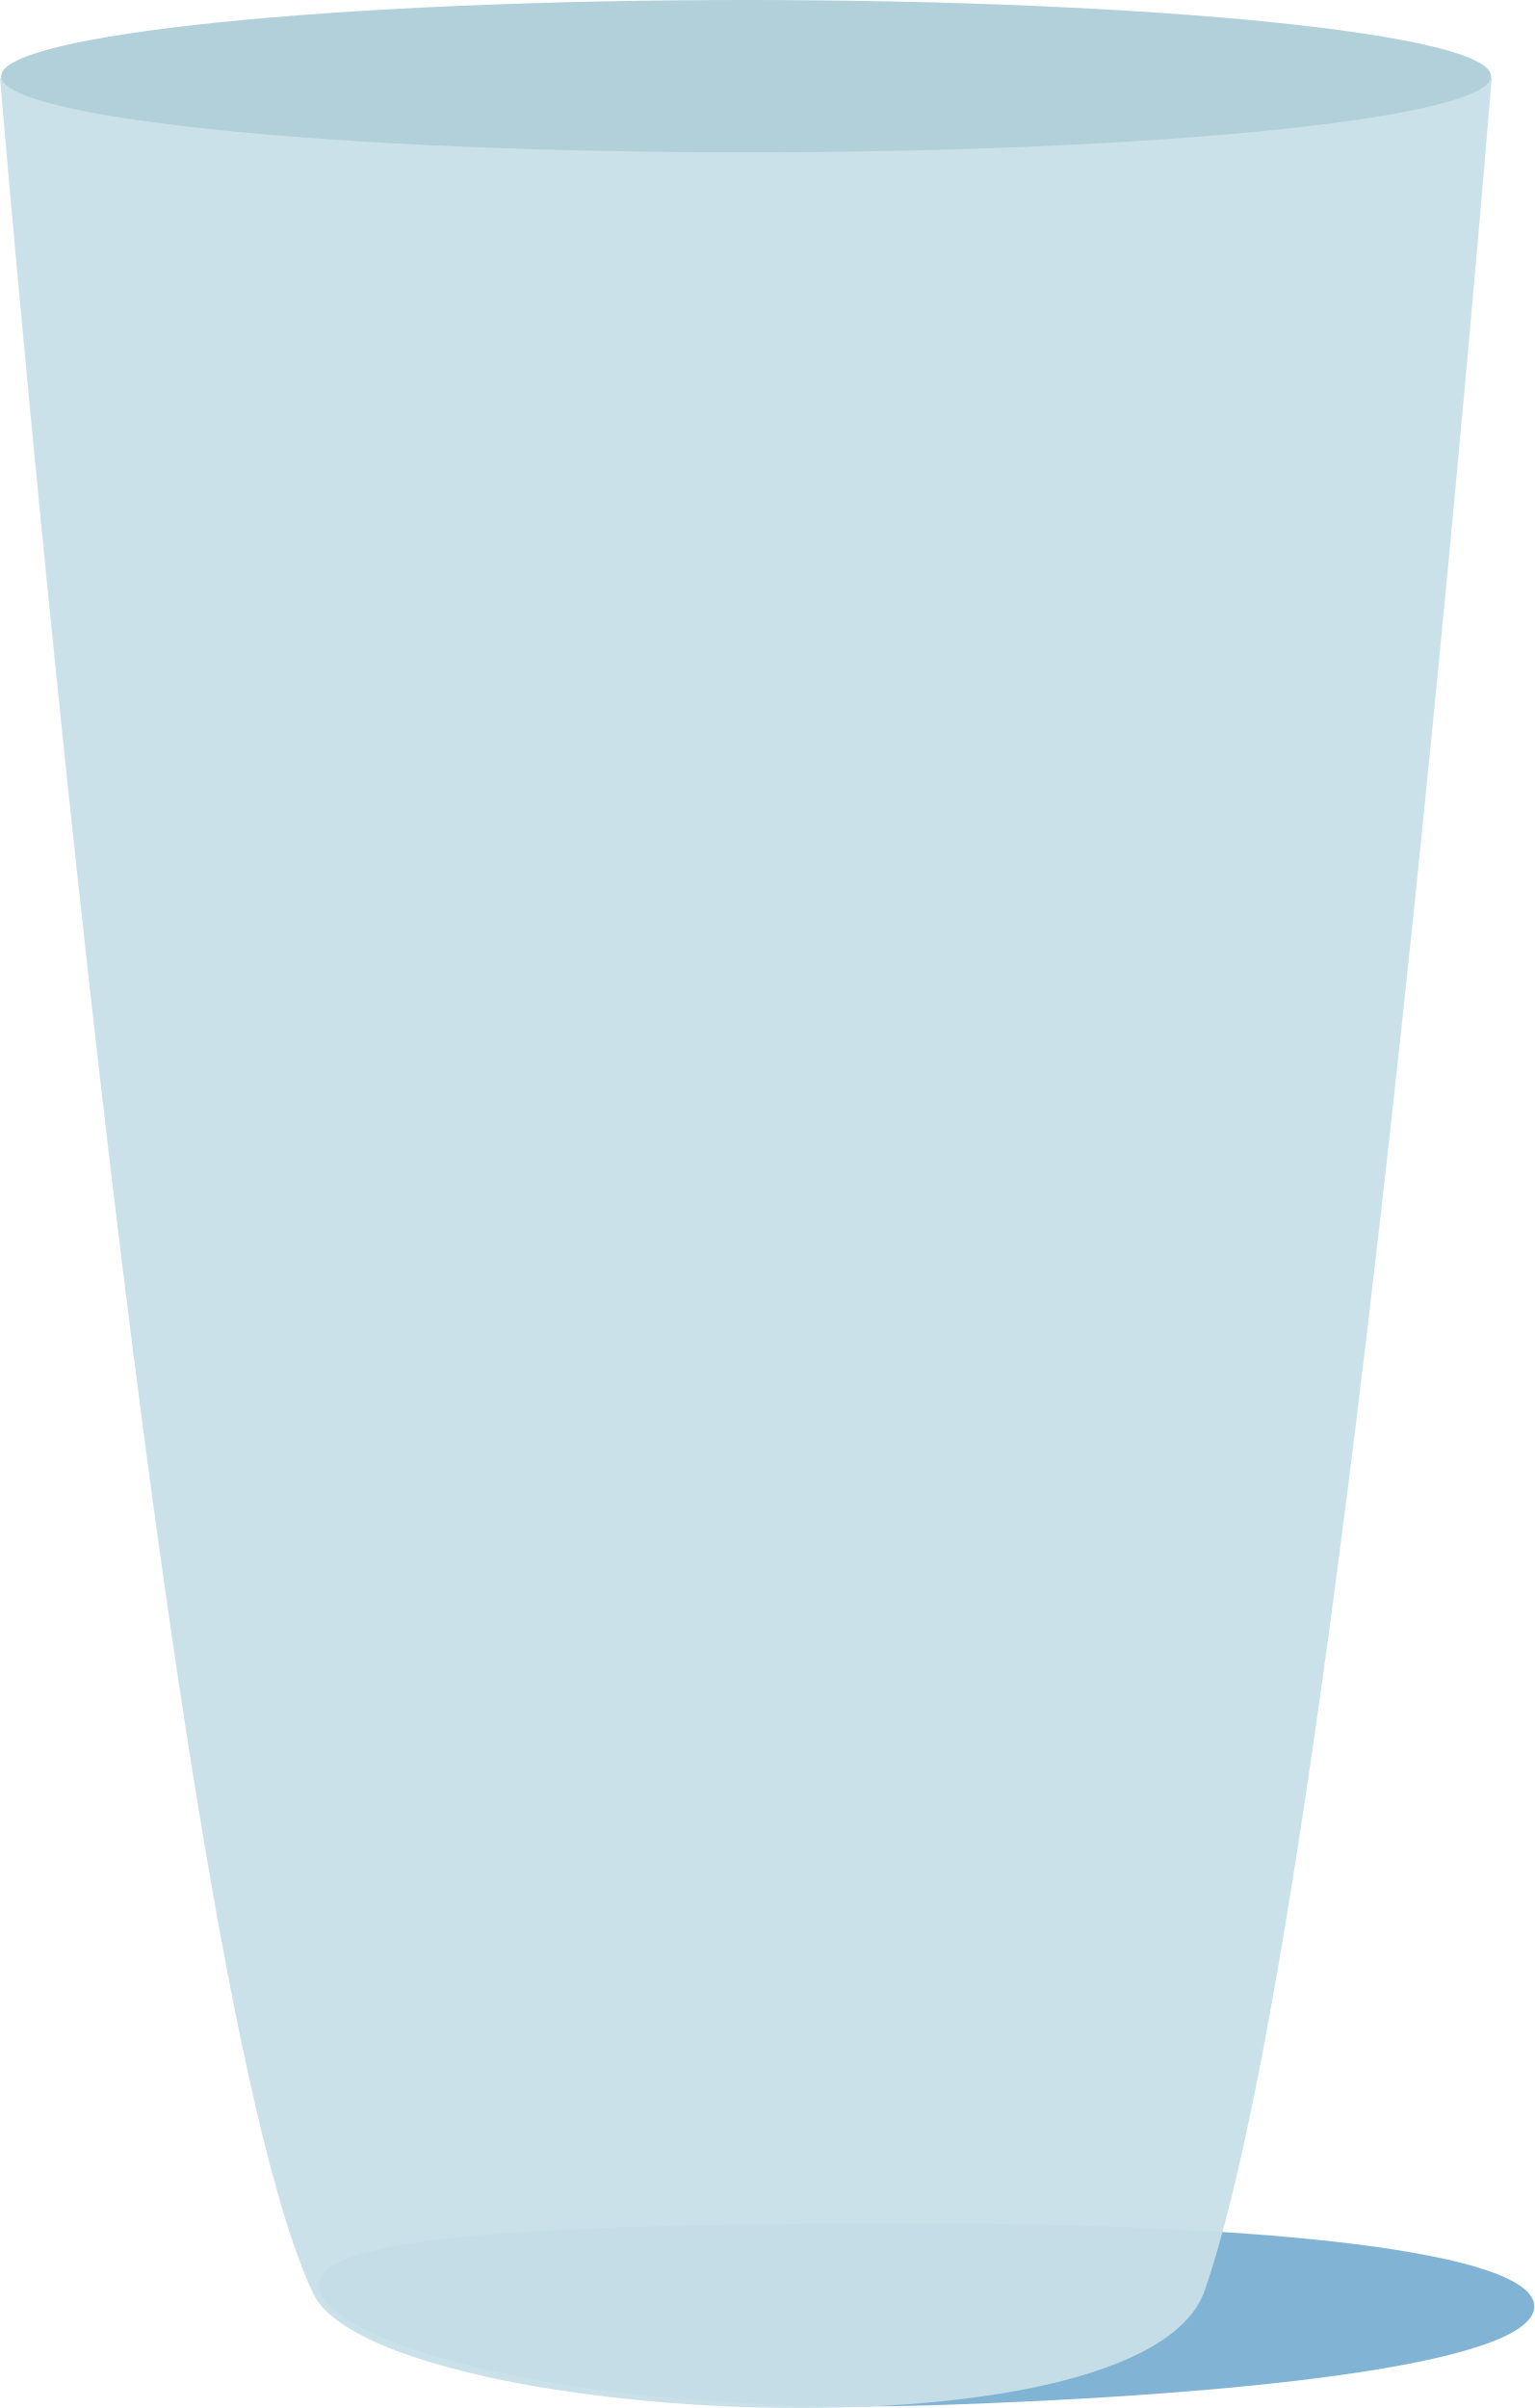
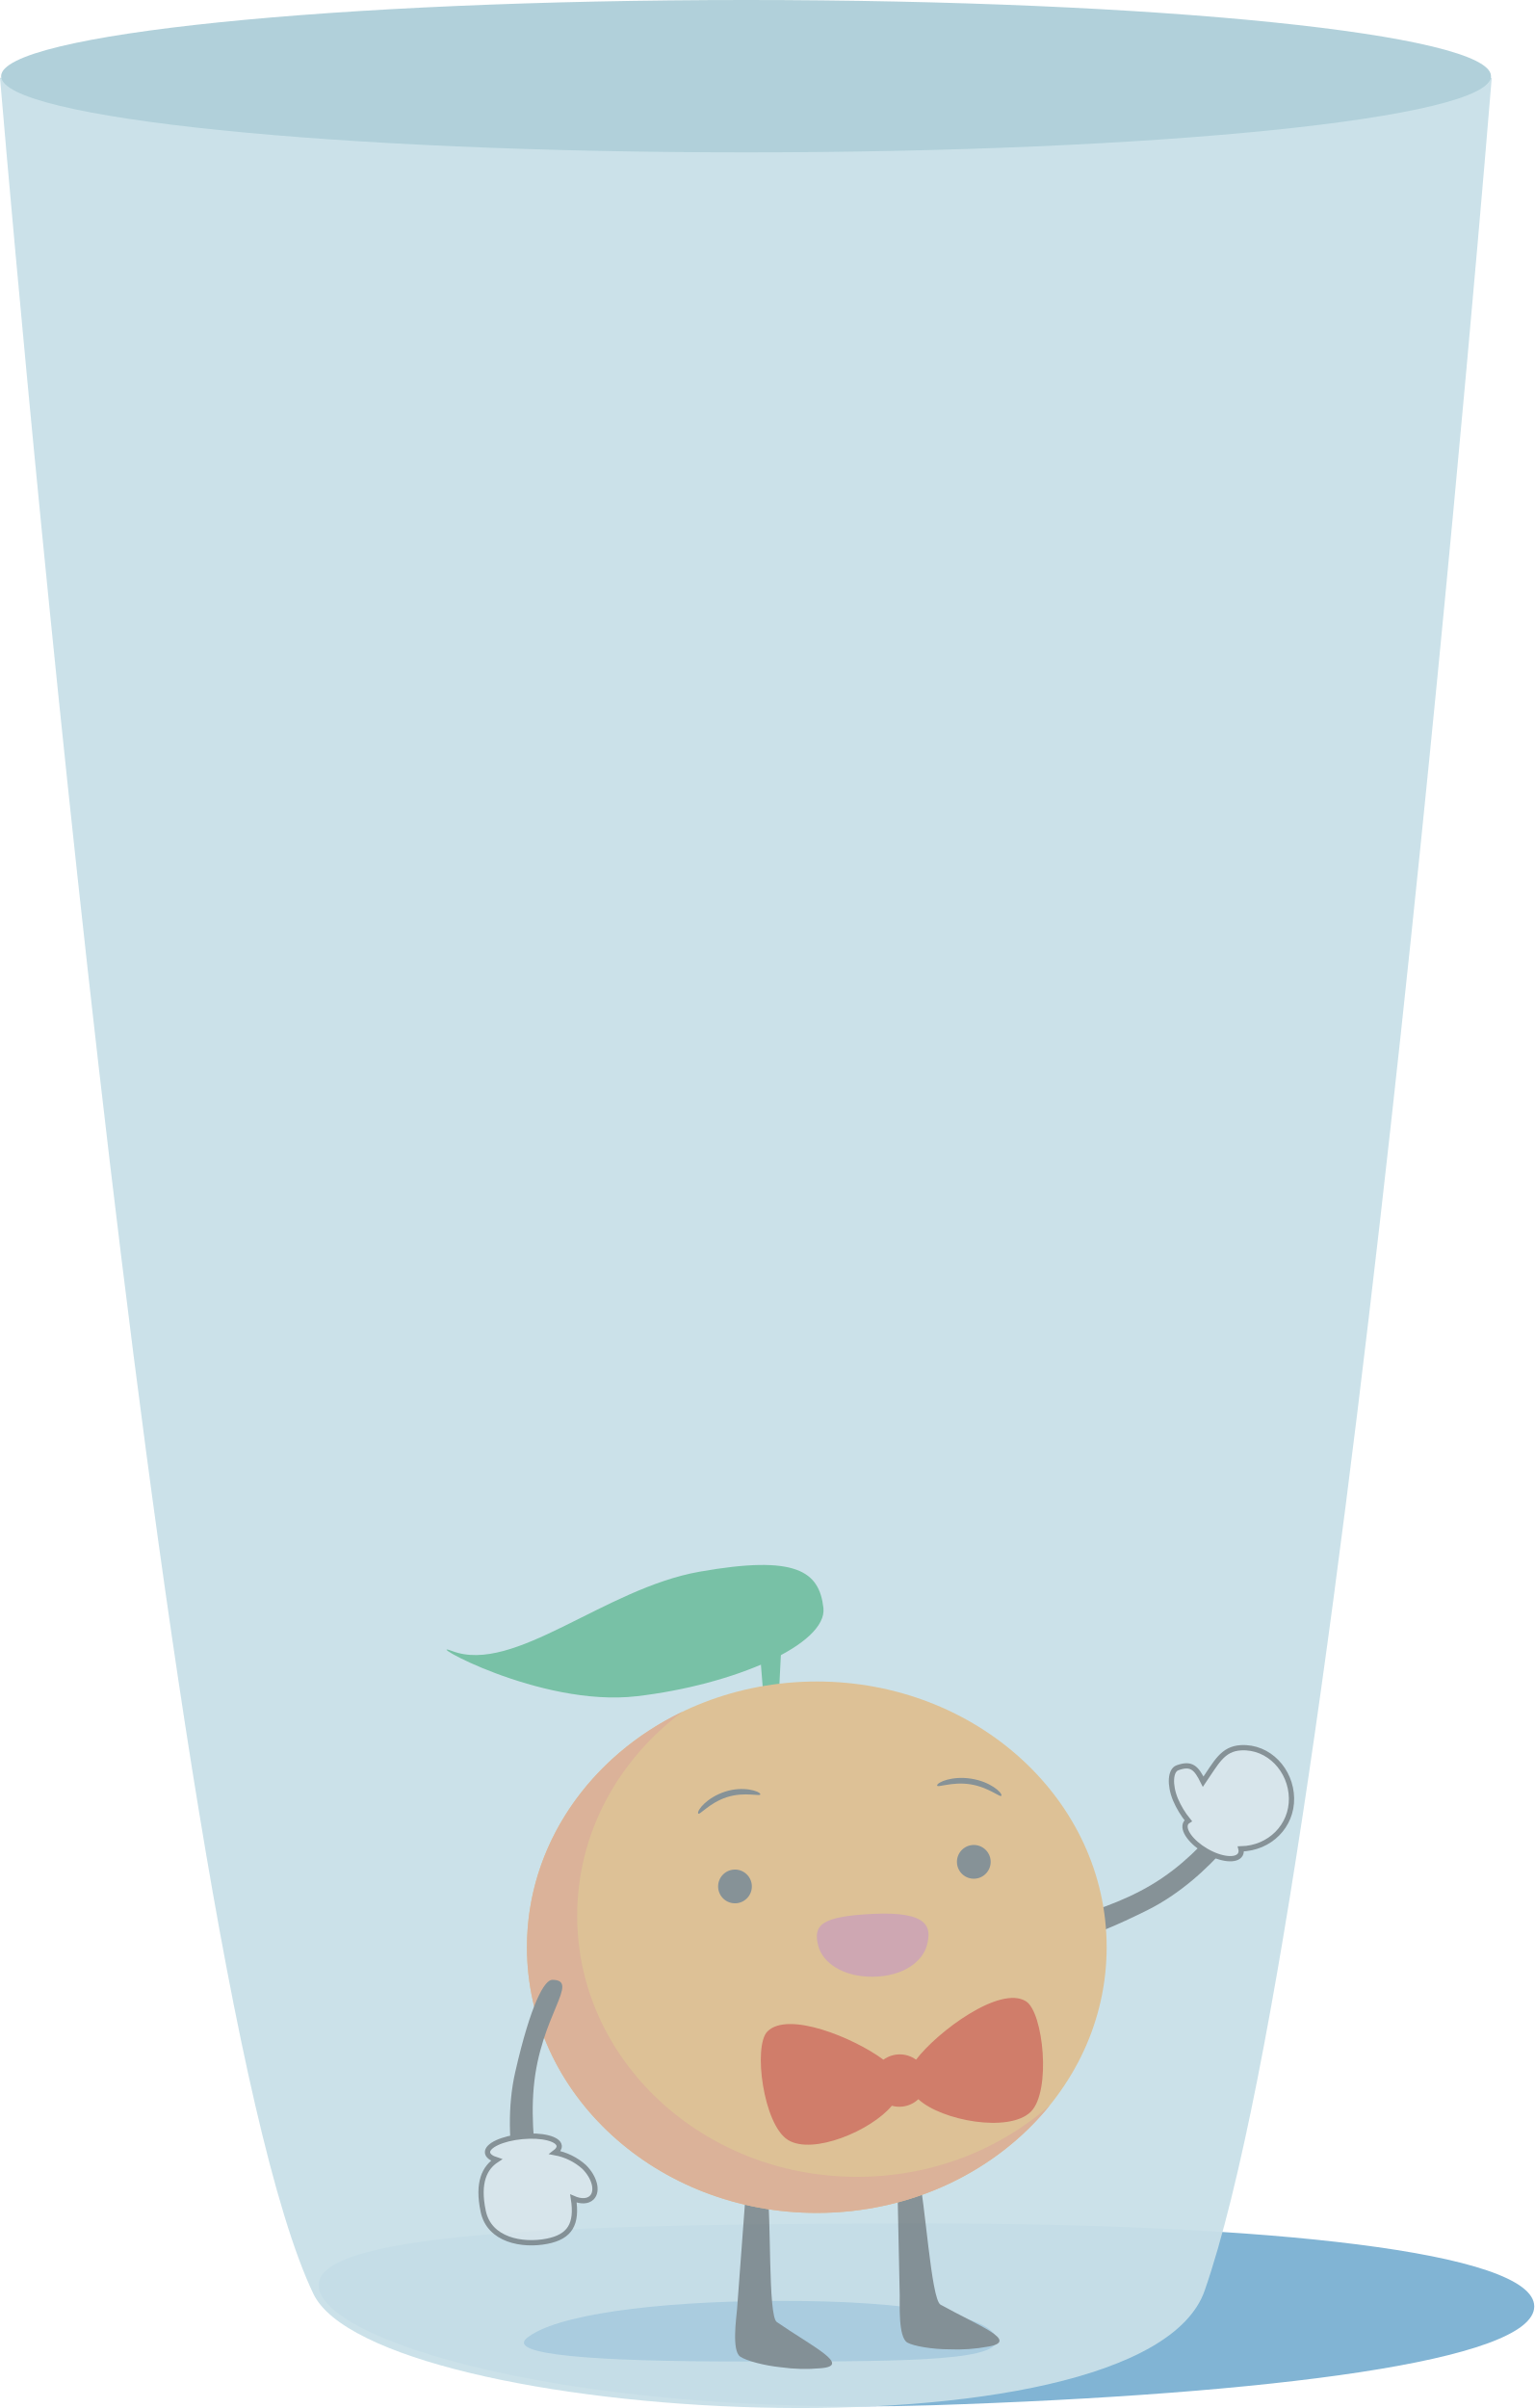
<svg xmlns="http://www.w3.org/2000/svg" viewBox="0 0 658.43 1033.18">
  <defs>
-     <style>.cls-1{fill:#81b4d4;}.cls-2{opacity:0.95;}.cls-3{fill:#c8e0e8;}.cls-4{fill:#adced8;}</style>
+     <style>.cls-1{fill:#81b4d4;}.cls-2{opacity:0.95;}.cls-3{fill:#c8e0e8;}.cls-4{fill:#adced8;}.cls-5{opacity:0.41;}.cls-6{fill:#009444;}.cls-7{fill:#231f20;}.cls-8{fill:#e8ecee;stroke:#231f20;stroke-miterlimit:10;stroke-width:2.26px;}.cls-9{fill:#f7941d;}.cls-10{fill:#f36e24;}.cls-11{fill:#d35461;}.cls-12{fill:#be1e2d;opacity:0.42;}</style>
  </defs>
  <g id="Layer_2" data-name="Layer 2">
    <g id="Layer_7" data-name="Layer 7">
      <path class="cls-1" d="M658.43,989.59C658.43,966.16,543.25,954,398,954s-261.27,3-261.27,26.43S242.25,1037,400.1,1032C545.32,1027.29,658.43,1013,658.43,989.59Z" />
      <g class="cls-2">
        <path class="cls-3" d="M517,982.78c-26.57,76.36-355.94,57-382.51,1.41C67.74,844.68,0,33.36,0,33.36H640.19S577.36,809.19,517,982.78Z" />
        <ellipse class="cls-4" cx="320.18" cy="32.69" rx="319.7" ry="32.69" />
      </g>
+       <g class="cls-5">
+         <path class="cls-1" d="M226.05,1003.22c12-10,54.7-15.73,106-16,63.12-.33,95.59,7.64,95.59,17s-46.47,9-109.59,9S217.49,1010.37,226.05,1003.22Z" />
+         <path class="cls-6" d="M194,708.38c-14-5.31,37.31,24.29,79.29,19.4s81.89-22.34,80.08-37.94S341.87,667,300.25,674.35C259.35,681.54,220.68,718.51,194,708.38Z" />
+         <polygon class="cls-6" points="327.47 725.65 334.36 725.29 335.27 707 326.1 708.64 327.47 725.65" />
+         <path class="cls-7" d="M498.7,805.81c25.63-17.42,32.82-40.07,39-32.31,2.13,2.69-17.53,32.25-45.27,46.07-26.84,13.37-38.53,15.41-40.66,12.73C444.19,822.77,473.07,823.23,498.7,805.81Z" />
+         <path class="cls-8" d="M554.26,771.55c-.2-12-9.71-22.3-21.66-21.66-8,.43-10.64,6.43-16.25,14.58-2.94-5.93-5-8.15-11-6-3.14,1.1-3.48,7.37-.9,13.62a37.49,37.49,0,0,0,5.49,9.09,3,3,0,0,0-1,1c-1.66,2.88,2.21,8.24,8.66,12s13,4.4,14.69,1.52a3.36,3.36,0,0,0,.28-2.42h0C545,793,554.46,783.4,554.26,771.55Z" />
+         <path class="cls-7" d="M335.23,1015.72c-7.11-.7-15-2.81-17.57-4.58-3.74-2.61-1.62-16.78-1.34-20.47L319.88,943c.28-3.69,4.34-2.71,9.36-2.34h0c1.87,9.54.26,53,4.13,55.63,15.06,10.42,32.54,18.82,18.69,19.84A73.83,73.83,0,0,1,335.23,1015.72Z" />
+         <path class="cls-7" d="M407.34,1008c-7.14,0-15.22-1.36-17.93-2.88-4-2.24-3.21-16.55-3.29-20.25l-1-47.82c-.08-3.7,4.06-3.11,9.09-3.22h0c2.77,9.32,5.31,52.69,9.41,55,16,8.94,34.19,15.64,20.5,18A73.83,73.83,0,0,1,407.34,1008Z" />
+         <ellipse class="cls-9" cx="350.54" cy="835.47" rx="124.39" ry="114" />
+         <path class="cls-10" d="M367.87,934C301.5,934,247.7,883.85,247.7,822c0-35.46,17.67-67.06,45.25-87.58-39.71,19-66.81,57.15-66.81,101.07,0,63,55.69,114,124.39,114,41,0,77.33-18.16,100-46.18C429,922.32,399.89,934,367.87,934Z" />
+         <circle class="cls-7" cx="315.47" cy="809.38" r="7.24" transform="translate(-43.77 18.45) rotate(-3.13)" />
+         <circle class="cls-7" cx="417.96" cy="798.82" r="7.24" transform="translate(-43.04 24.04) rotate(-3.13)" />
+         <path class="cls-7" d="M326.29,769.77c.42,1.29-6.61-1.2-14.39,1.34S300,779.33,299.6,778s3.75-6.72,11.54-9.26S325.87,768.48,326.29,769.77Z" />
+         <path class="cls-7" d="M402.17,766c-.21,1.34,6.16-1.68,14.26-.42s13.15,6.11,13.36,4.78-4.88-5.94-13-7.2S402.38,764.63,402.17,766Z" />
+         <path class="cls-11" d="M397.86,834.43c-1.82,7.25-10.32,13.59-23.21,13.72s-21.59-6-23.48-13.25c-2.34-8.91,1.15-12.62,23.21-13.72C399.08,819.95,399.67,827.21,397.86,834.43Z" />
+         <path class="cls-7" d="M229.06,895.57c-2.78,30.87,8.89,57.77-1,57.62-3.43-.05-13.83-34-6.93-64.21,6.68-29.23,12.5-39.57,15.93-39.52C249.19,849.64,231.83,864.7,229.06,895.57Z" />
+         <path class="cls-8" d="M250.71,929.77a25.79,25.79,0,0,0-12.54-6.16c1.23-.92,1.91-1.92,1.81-2.91-.28-3-7.39-4.8-15.89-4s-15.15,3.88-14.87,6.89c.12,1.32,1.57,2.41,3.88,3.15-4.93,3.23-8.43,9.43-5.7,22.16,2.63,12.22,16.67,14.79,27.27,12.75,10.06-1.94,13.12-7.49,11.42-18.36,3.13,1.37,6.14,1.34,7.88-.39C256.69,940.17,255.23,934.3,250.71,929.77Z" />
+       </g>
+       <path class="cls-12" d="M440.31,858.68c-11.15-7-38,13-47.18,25.05a11.91,11.91,0,0,0-14,0c-12.82-9.46-41-21-49.8-12.09-6.17,6.23-1.79,40,8.86,46.55s35.64-4,44.55-14.69a12,12,0,0,0,4.59.35,11.83,11.83,0,0,0,6.78-3.16c9.95,9.22,39,14.54,48.28,5.37C451.24,897.22,447.75,863.33,440.31,858.68Z" />
    </g>
  </g>
</svg>
